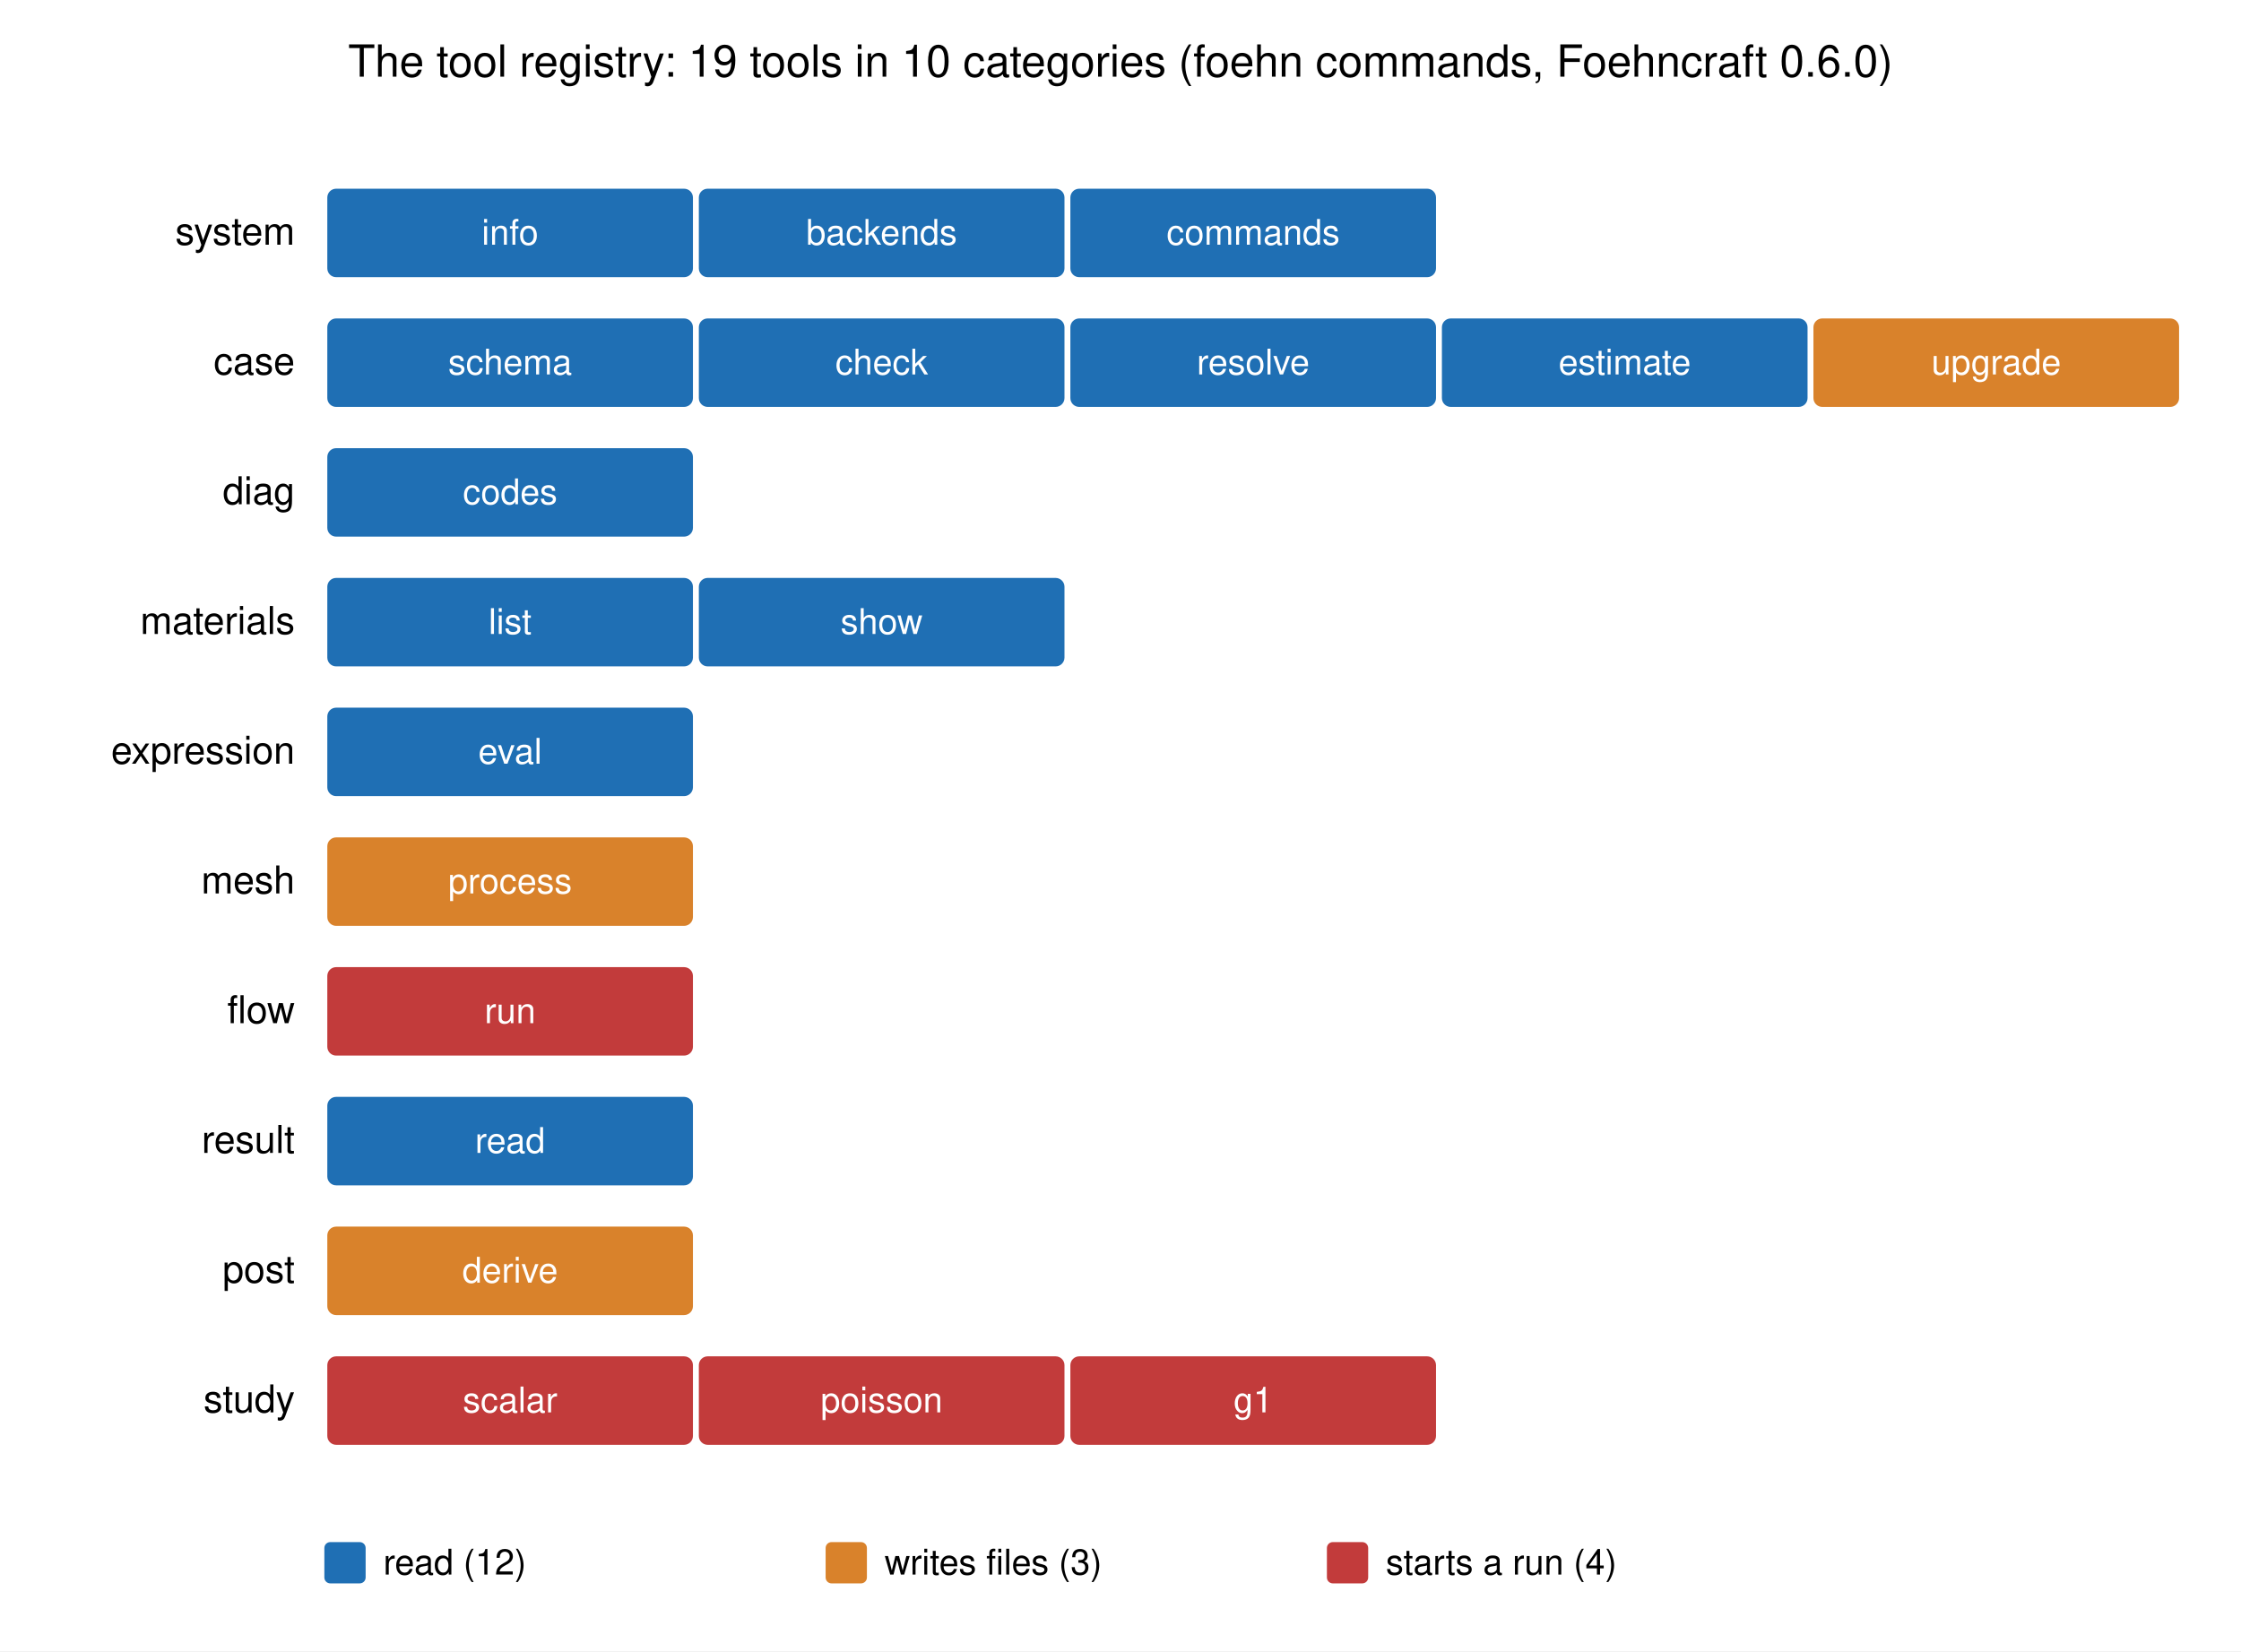
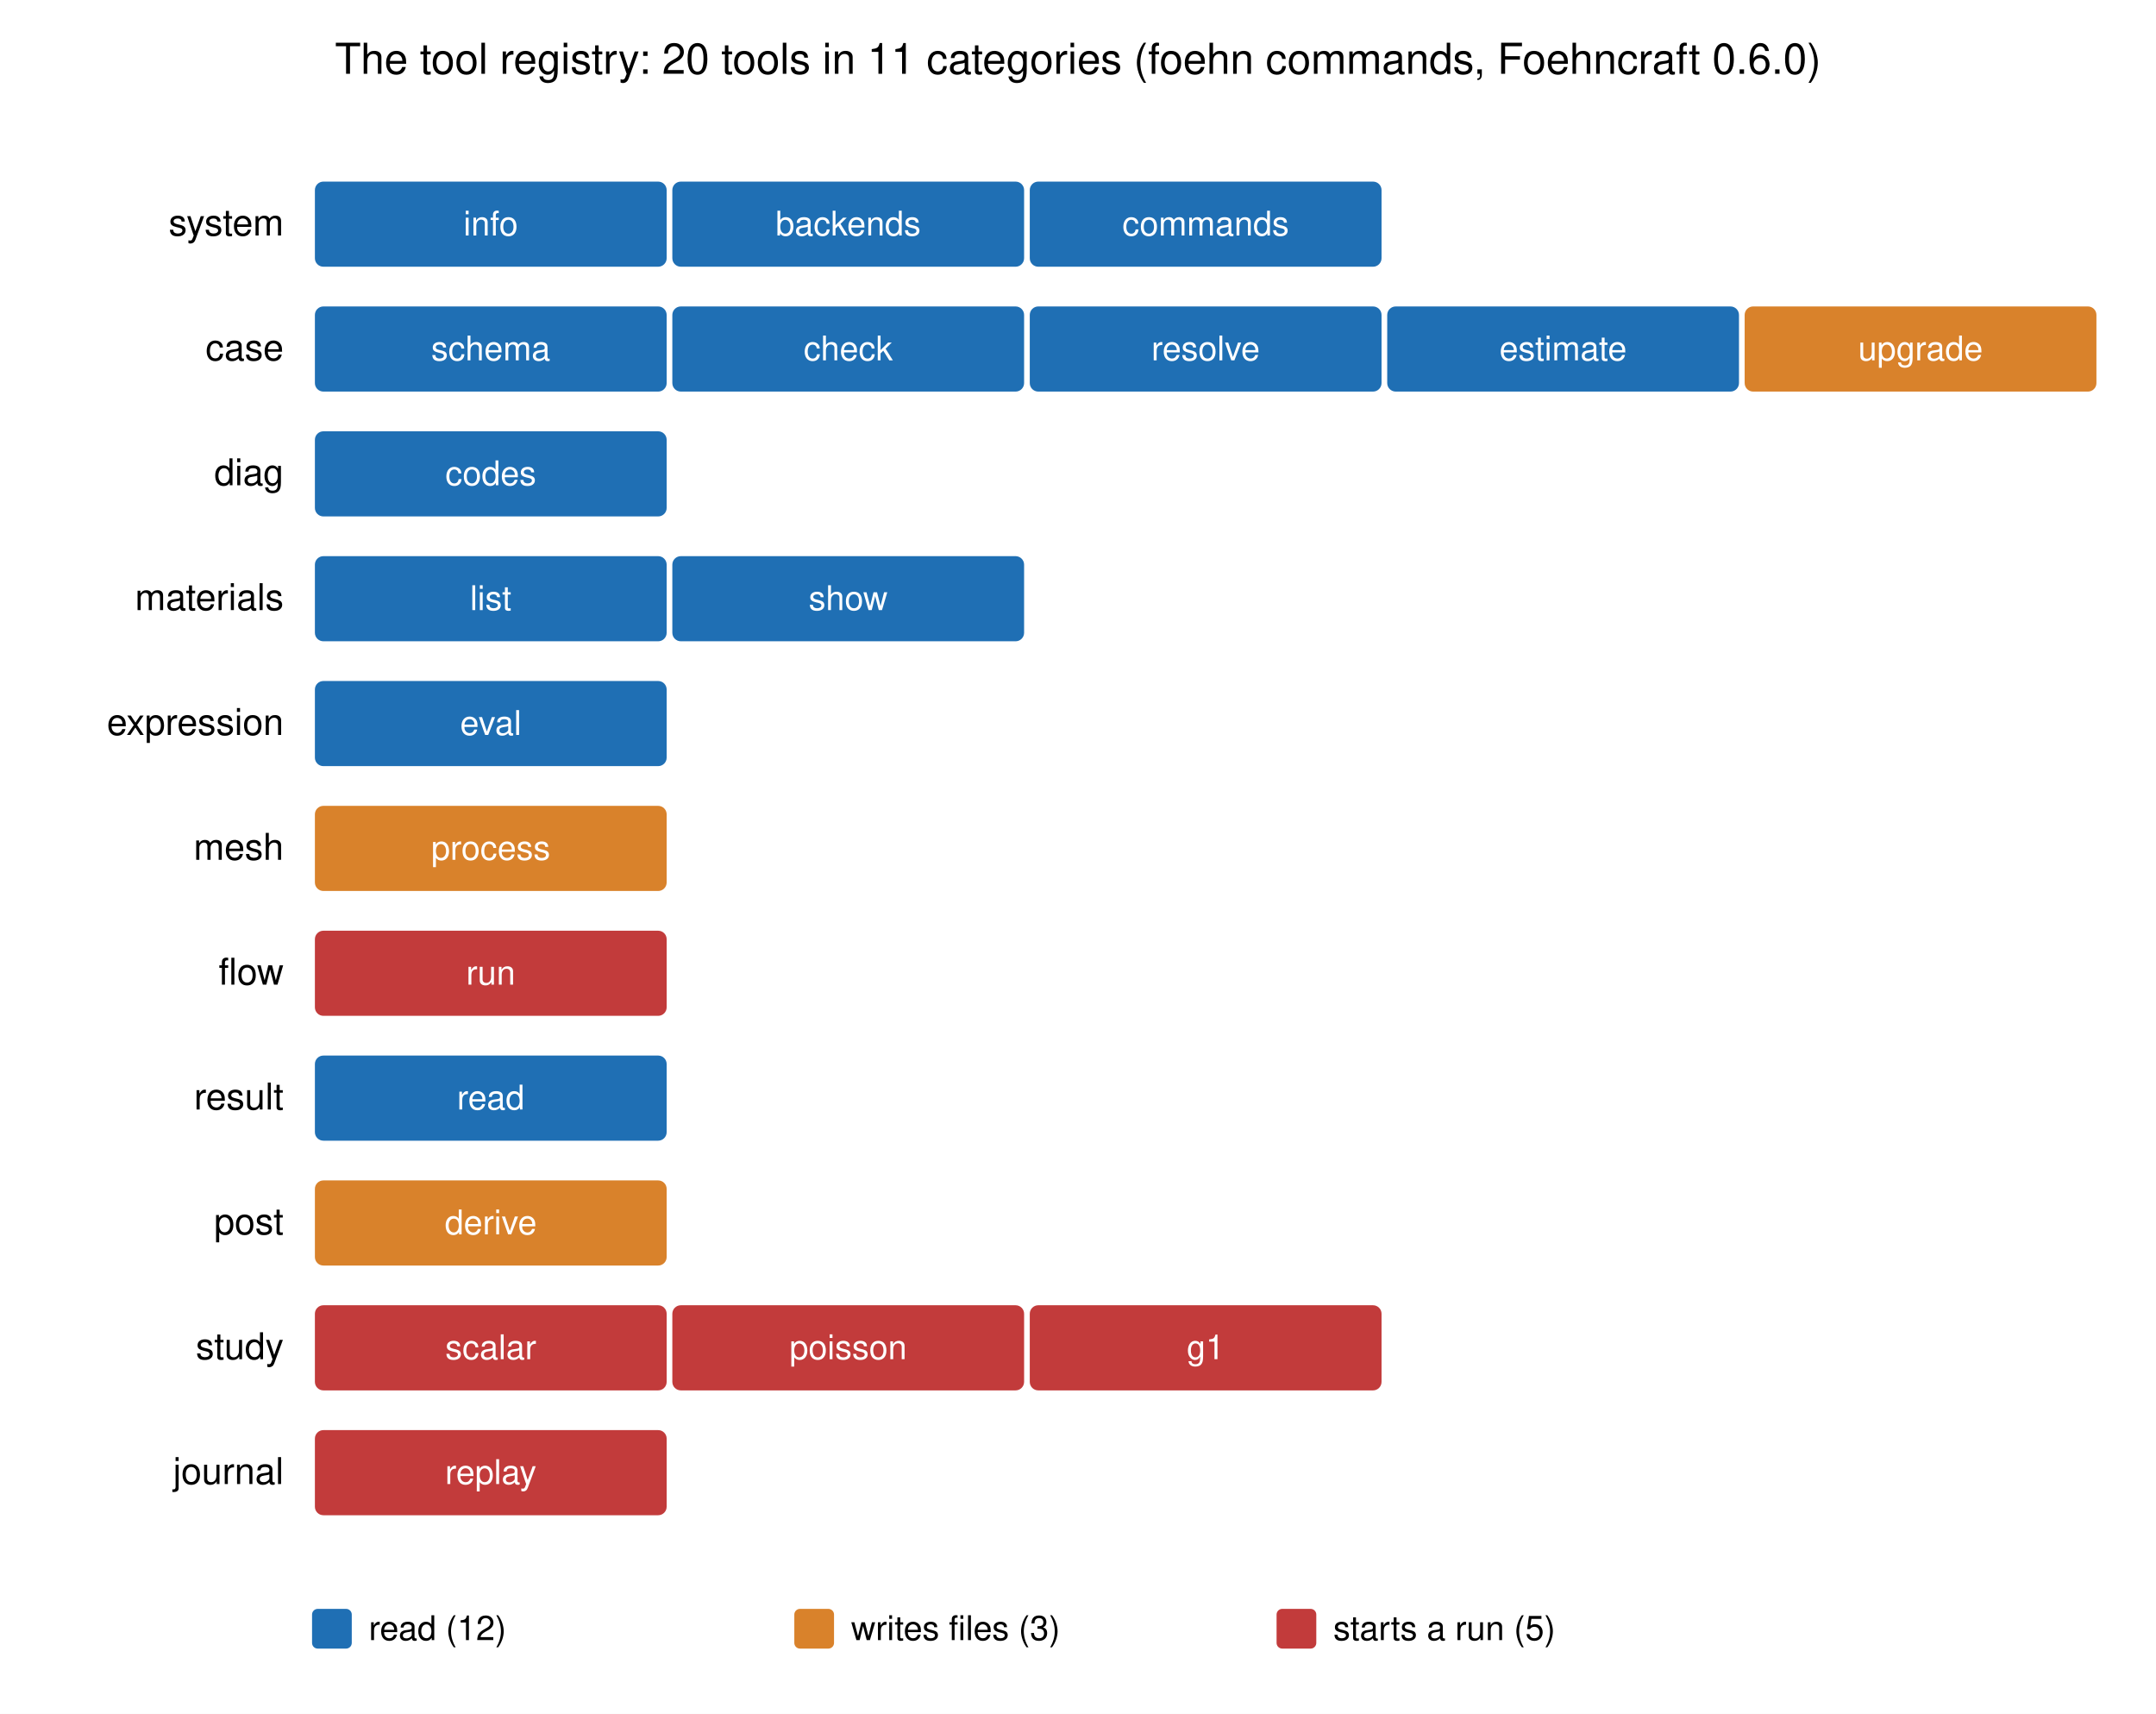
- <svg xmlns="http://www.w3.org/2000/svg" viewBox="0 0 760 560" width="760" height="560" font-family="Helvetica, Arial, sans-serif" font-size="12">
-   <rect width="760" height="560" fill="#ffffff" />
-   <text x="380.0" y="26" text-anchor="middle" font-size="15">The tool registry: 19 tools in 10 categories (foehn commands, Foehncraft 0.6.0)</text>
+ <svg xmlns="http://www.w3.org/2000/svg" viewBox="0 0 760 604" width="760" height="604" font-family="Helvetica, Arial, sans-serif" font-size="12">
+   <rect width="760" height="604" fill="#ffffff" />
+   <text x="380.0" y="26" text-anchor="middle" font-size="15">The tool registry: 20 tools in 11 categories (foehn commands, Foehncraft 0.6.0)</text>
  <text x="100" y="83.0" text-anchor="end" font-size="13">system</text>
  <rect x="111.0" y="64" width="124.0" height="30" rx="3" fill="#1f6fb4" />
  <text x="173.0" y="83.0" text-anchor="middle" fill="#ffffff" font-size="12">info</text>
  <rect x="237.0" y="64" width="124.0" height="30" rx="3" fill="#1f6fb4" />
  <text x="299.0" y="83.0" text-anchor="middle" fill="#ffffff" font-size="12">backends</text>
  <rect x="363.0" y="64" width="124.0" height="30" rx="3" fill="#1f6fb4" />
  <text x="425.0" y="83.0" text-anchor="middle" fill="#ffffff" font-size="12">commands</text>
  <text x="100" y="127.0" text-anchor="end" font-size="13">case</text>
  <rect x="111.0" y="108" width="124.0" height="30" rx="3" fill="#1f6fb4" />
  <text x="173.0" y="127.0" text-anchor="middle" fill="#ffffff" font-size="12">schema</text>
  <rect x="237.0" y="108" width="124.0" height="30" rx="3" fill="#1f6fb4" />
  <text x="299.0" y="127.0" text-anchor="middle" fill="#ffffff" font-size="12">check</text>
  <rect x="363.0" y="108" width="124.0" height="30" rx="3" fill="#1f6fb4" />
  <text x="425.0" y="127.0" text-anchor="middle" fill="#ffffff" font-size="12">resolve</text>
  <rect x="489.0" y="108" width="124.0" height="30" rx="3" fill="#1f6fb4" />
  <text x="551.0" y="127.0" text-anchor="middle" fill="#ffffff" font-size="12">estimate</text>
  <rect x="615.0" y="108" width="124.0" height="30" rx="3" fill="#d9822b" />
  <text x="677.0" y="127.0" text-anchor="middle" fill="#ffffff" font-size="12">upgrade</text>
  <text x="100" y="171.0" text-anchor="end" font-size="13">diag</text>
  <rect x="111.0" y="152" width="124.0" height="30" rx="3" fill="#1f6fb4" />
  <text x="173.0" y="171.0" text-anchor="middle" fill="#ffffff" font-size="12">codes</text>
  <text x="100" y="215.0" text-anchor="end" font-size="13">materials</text>
  <rect x="111.0" y="196" width="124.0" height="30" rx="3" fill="#1f6fb4" />
  <text x="173.0" y="215.0" text-anchor="middle" fill="#ffffff" font-size="12">list</text>
  <rect x="237.0" y="196" width="124.0" height="30" rx="3" fill="#1f6fb4" />
  <text x="299.0" y="215.0" text-anchor="middle" fill="#ffffff" font-size="12">show</text>
  <text x="100" y="259.0" text-anchor="end" font-size="13">expression</text>
  <rect x="111.0" y="240" width="124.0" height="30" rx="3" fill="#1f6fb4" />
  <text x="173.0" y="259.0" text-anchor="middle" fill="#ffffff" font-size="12">eval</text>
  <text x="100" y="303.0" text-anchor="end" font-size="13">mesh</text>
  <rect x="111.0" y="284" width="124.0" height="30" rx="3" fill="#d9822b" />
  <text x="173.0" y="303.0" text-anchor="middle" fill="#ffffff" font-size="12">process</text>
  <text x="100" y="347.0" text-anchor="end" font-size="13">flow</text>
  <rect x="111.0" y="328" width="124.0" height="30" rx="3" fill="#c23b3b" />
  <text x="173.0" y="347.0" text-anchor="middle" fill="#ffffff" font-size="12">run</text>
  <text x="100" y="391.0" text-anchor="end" font-size="13">result</text>
  <rect x="111.0" y="372" width="124.0" height="30" rx="3" fill="#1f6fb4" />
  <text x="173.0" y="391.0" text-anchor="middle" fill="#ffffff" font-size="12">read</text>
  <text x="100" y="435.0" text-anchor="end" font-size="13">post</text>
  <rect x="111.0" y="416" width="124.0" height="30" rx="3" fill="#d9822b" />
  <text x="173.0" y="435.0" text-anchor="middle" fill="#ffffff" font-size="12">derive</text>
  <text x="100" y="479.0" text-anchor="end" font-size="13">study</text>
  <rect x="111.0" y="460" width="124.0" height="30" rx="3" fill="#c23b3b" />
  <text x="173.0" y="479.0" text-anchor="middle" fill="#ffffff" font-size="12">scalar</text>
  <rect x="237.0" y="460" width="124.0" height="30" rx="3" fill="#c23b3b" />
  <text x="299.0" y="479.0" text-anchor="middle" fill="#ffffff" font-size="12">poisson</text>
  <rect x="363.0" y="460" width="124.0" height="30" rx="3" fill="#c23b3b" />
  <text x="425.0" y="479.0" text-anchor="middle" fill="#ffffff" font-size="12">g1</text>
-   <rect x="110" y="523" width="14" height="14" rx="2" fill="#1f6fb4" />
-   <text x="130" y="534">read (12)</text>
-   <rect x="280" y="523" width="14" height="14" rx="2" fill="#d9822b" />
-   <text x="300" y="534">writes files (3)</text>
-   <rect x="450" y="523" width="14" height="14" rx="2" fill="#c23b3b" />
-   <text x="470" y="534">starts a run (4)</text>
+   <text x="100" y="523.0" text-anchor="end" font-size="13">journal</text>
+   <rect x="111.0" y="504" width="124.0" height="30" rx="3" fill="#c23b3b" />
+   <text x="173.0" y="523.0" text-anchor="middle" fill="#ffffff" font-size="12">replay</text>
+   <rect x="110" y="567" width="14" height="14" rx="2" fill="#1f6fb4" />
+   <text x="130" y="578">read (12)</text>
+   <rect x="280" y="567" width="14" height="14" rx="2" fill="#d9822b" />
+   <text x="300" y="578">writes files (3)</text>
+   <rect x="450" y="567" width="14" height="14" rx="2" fill="#c23b3b" />
+   <text x="470" y="578">starts a run (5)</text>
</svg>
